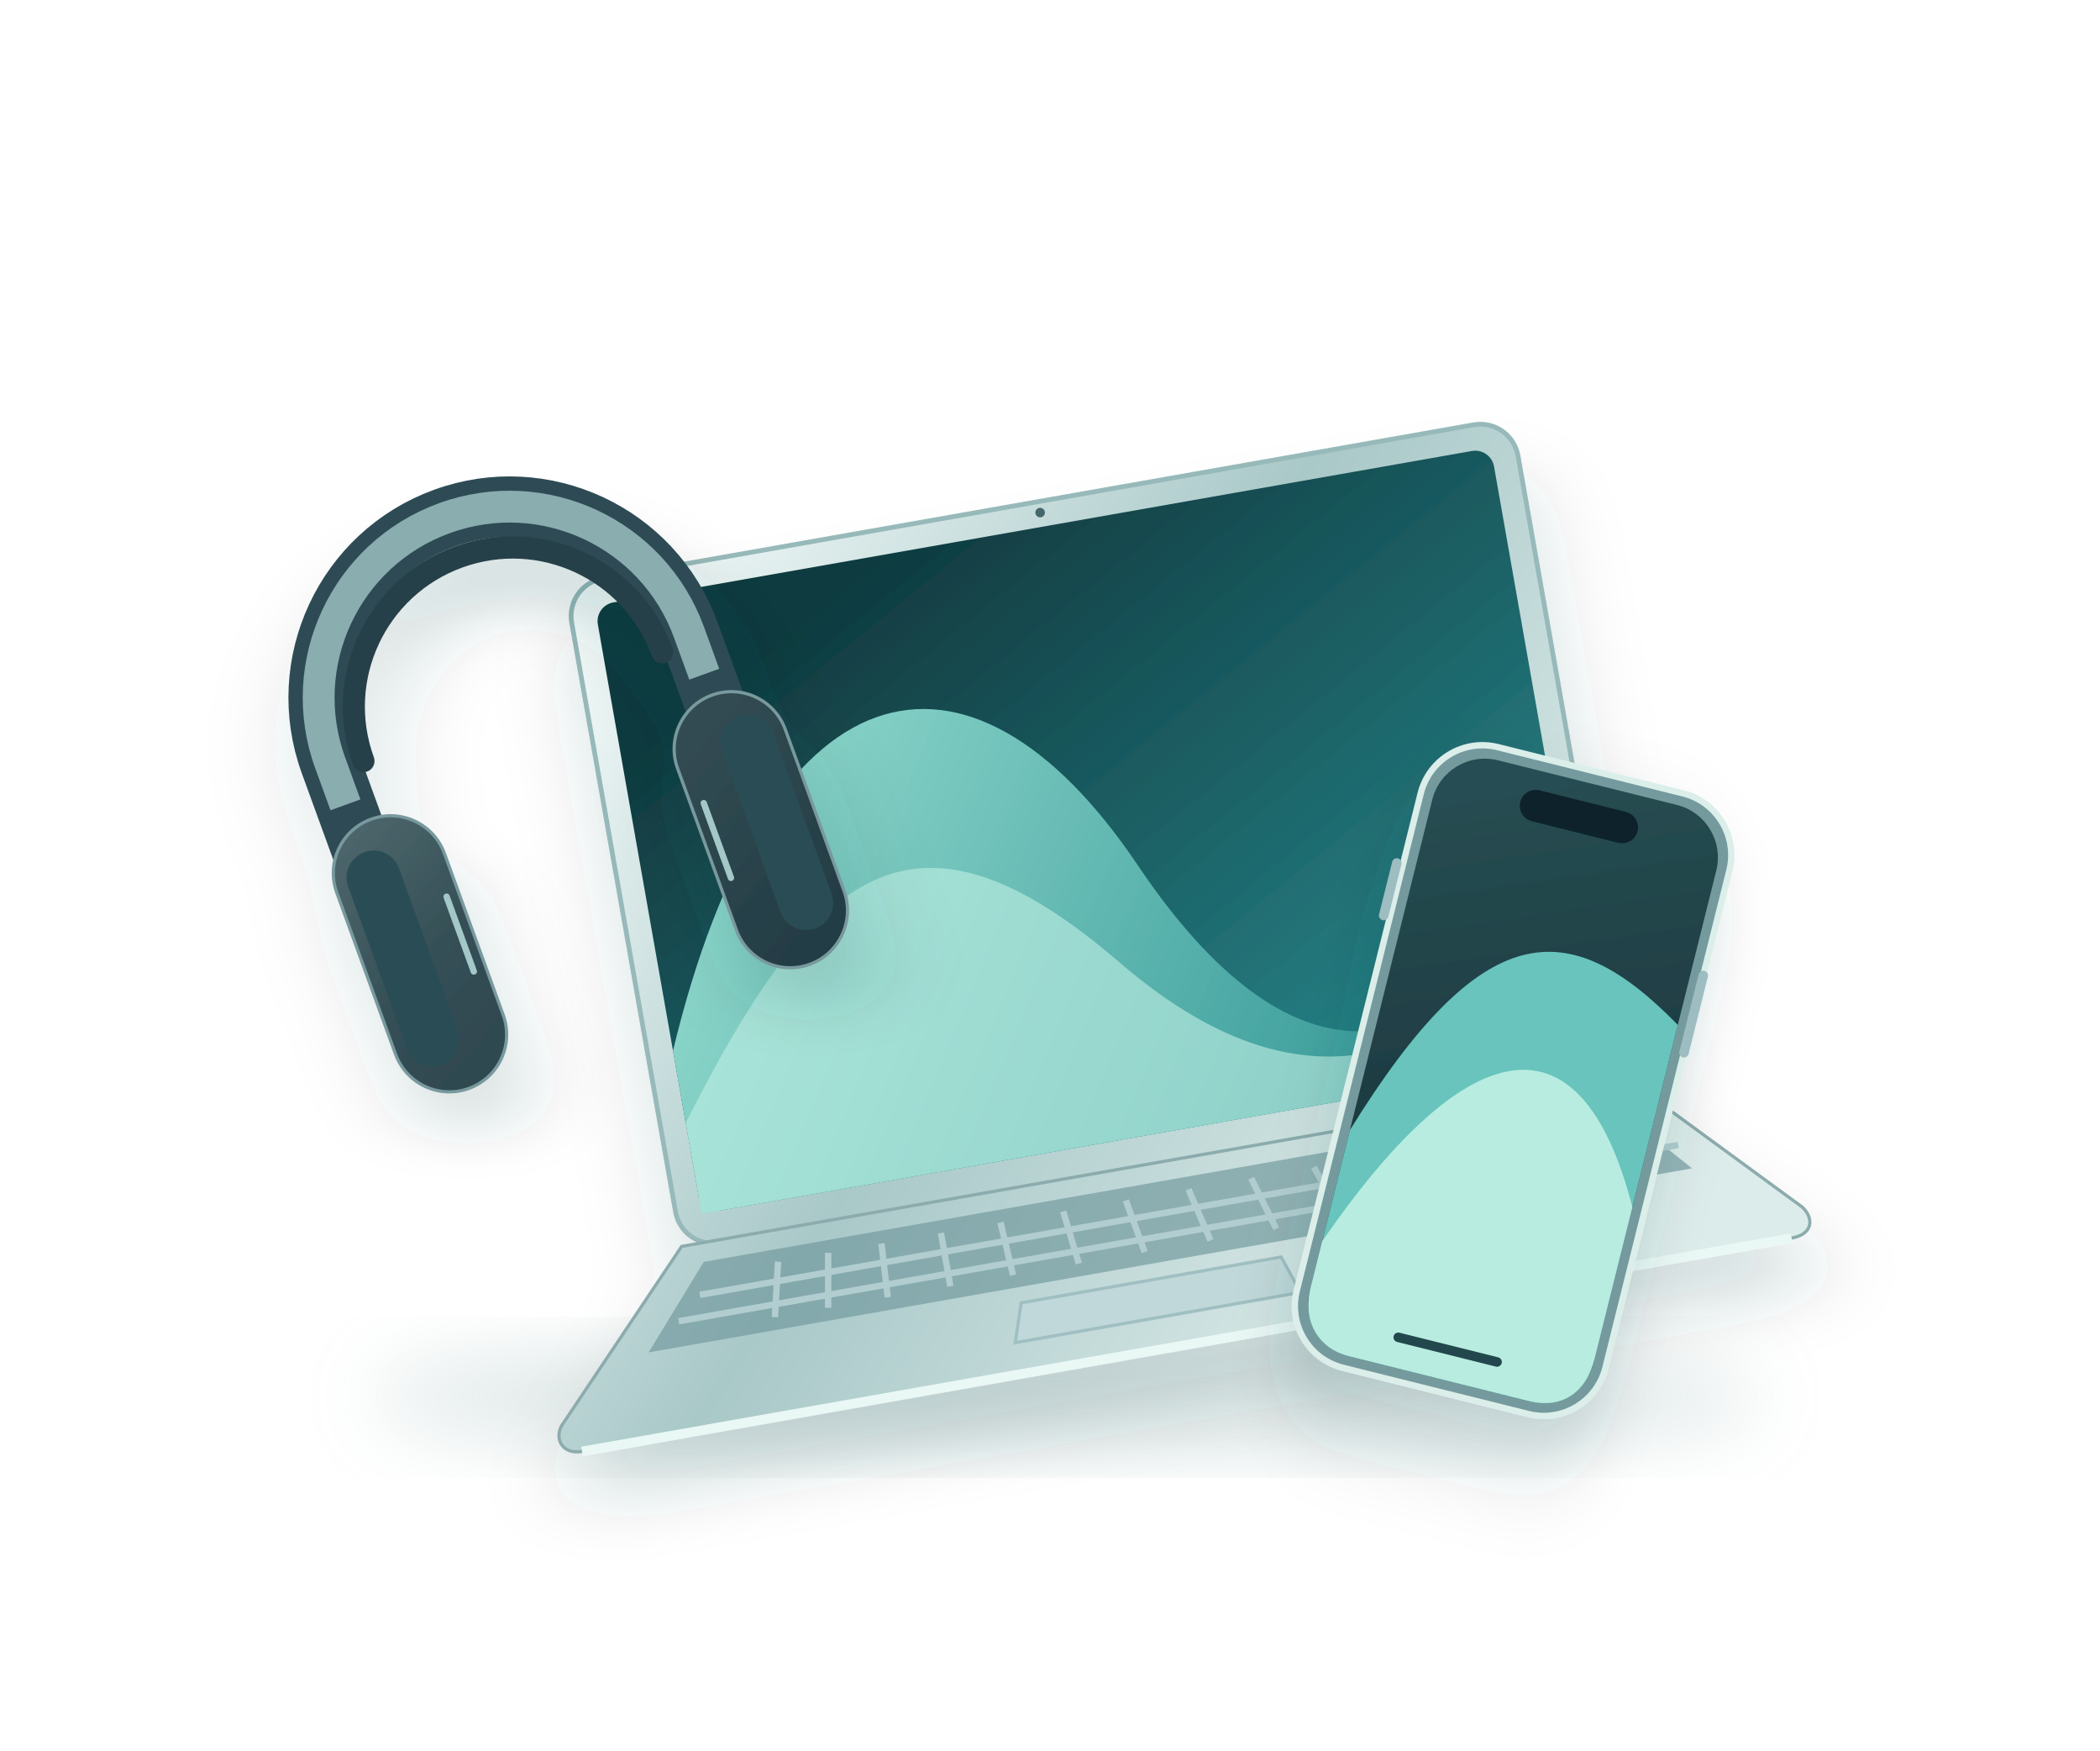
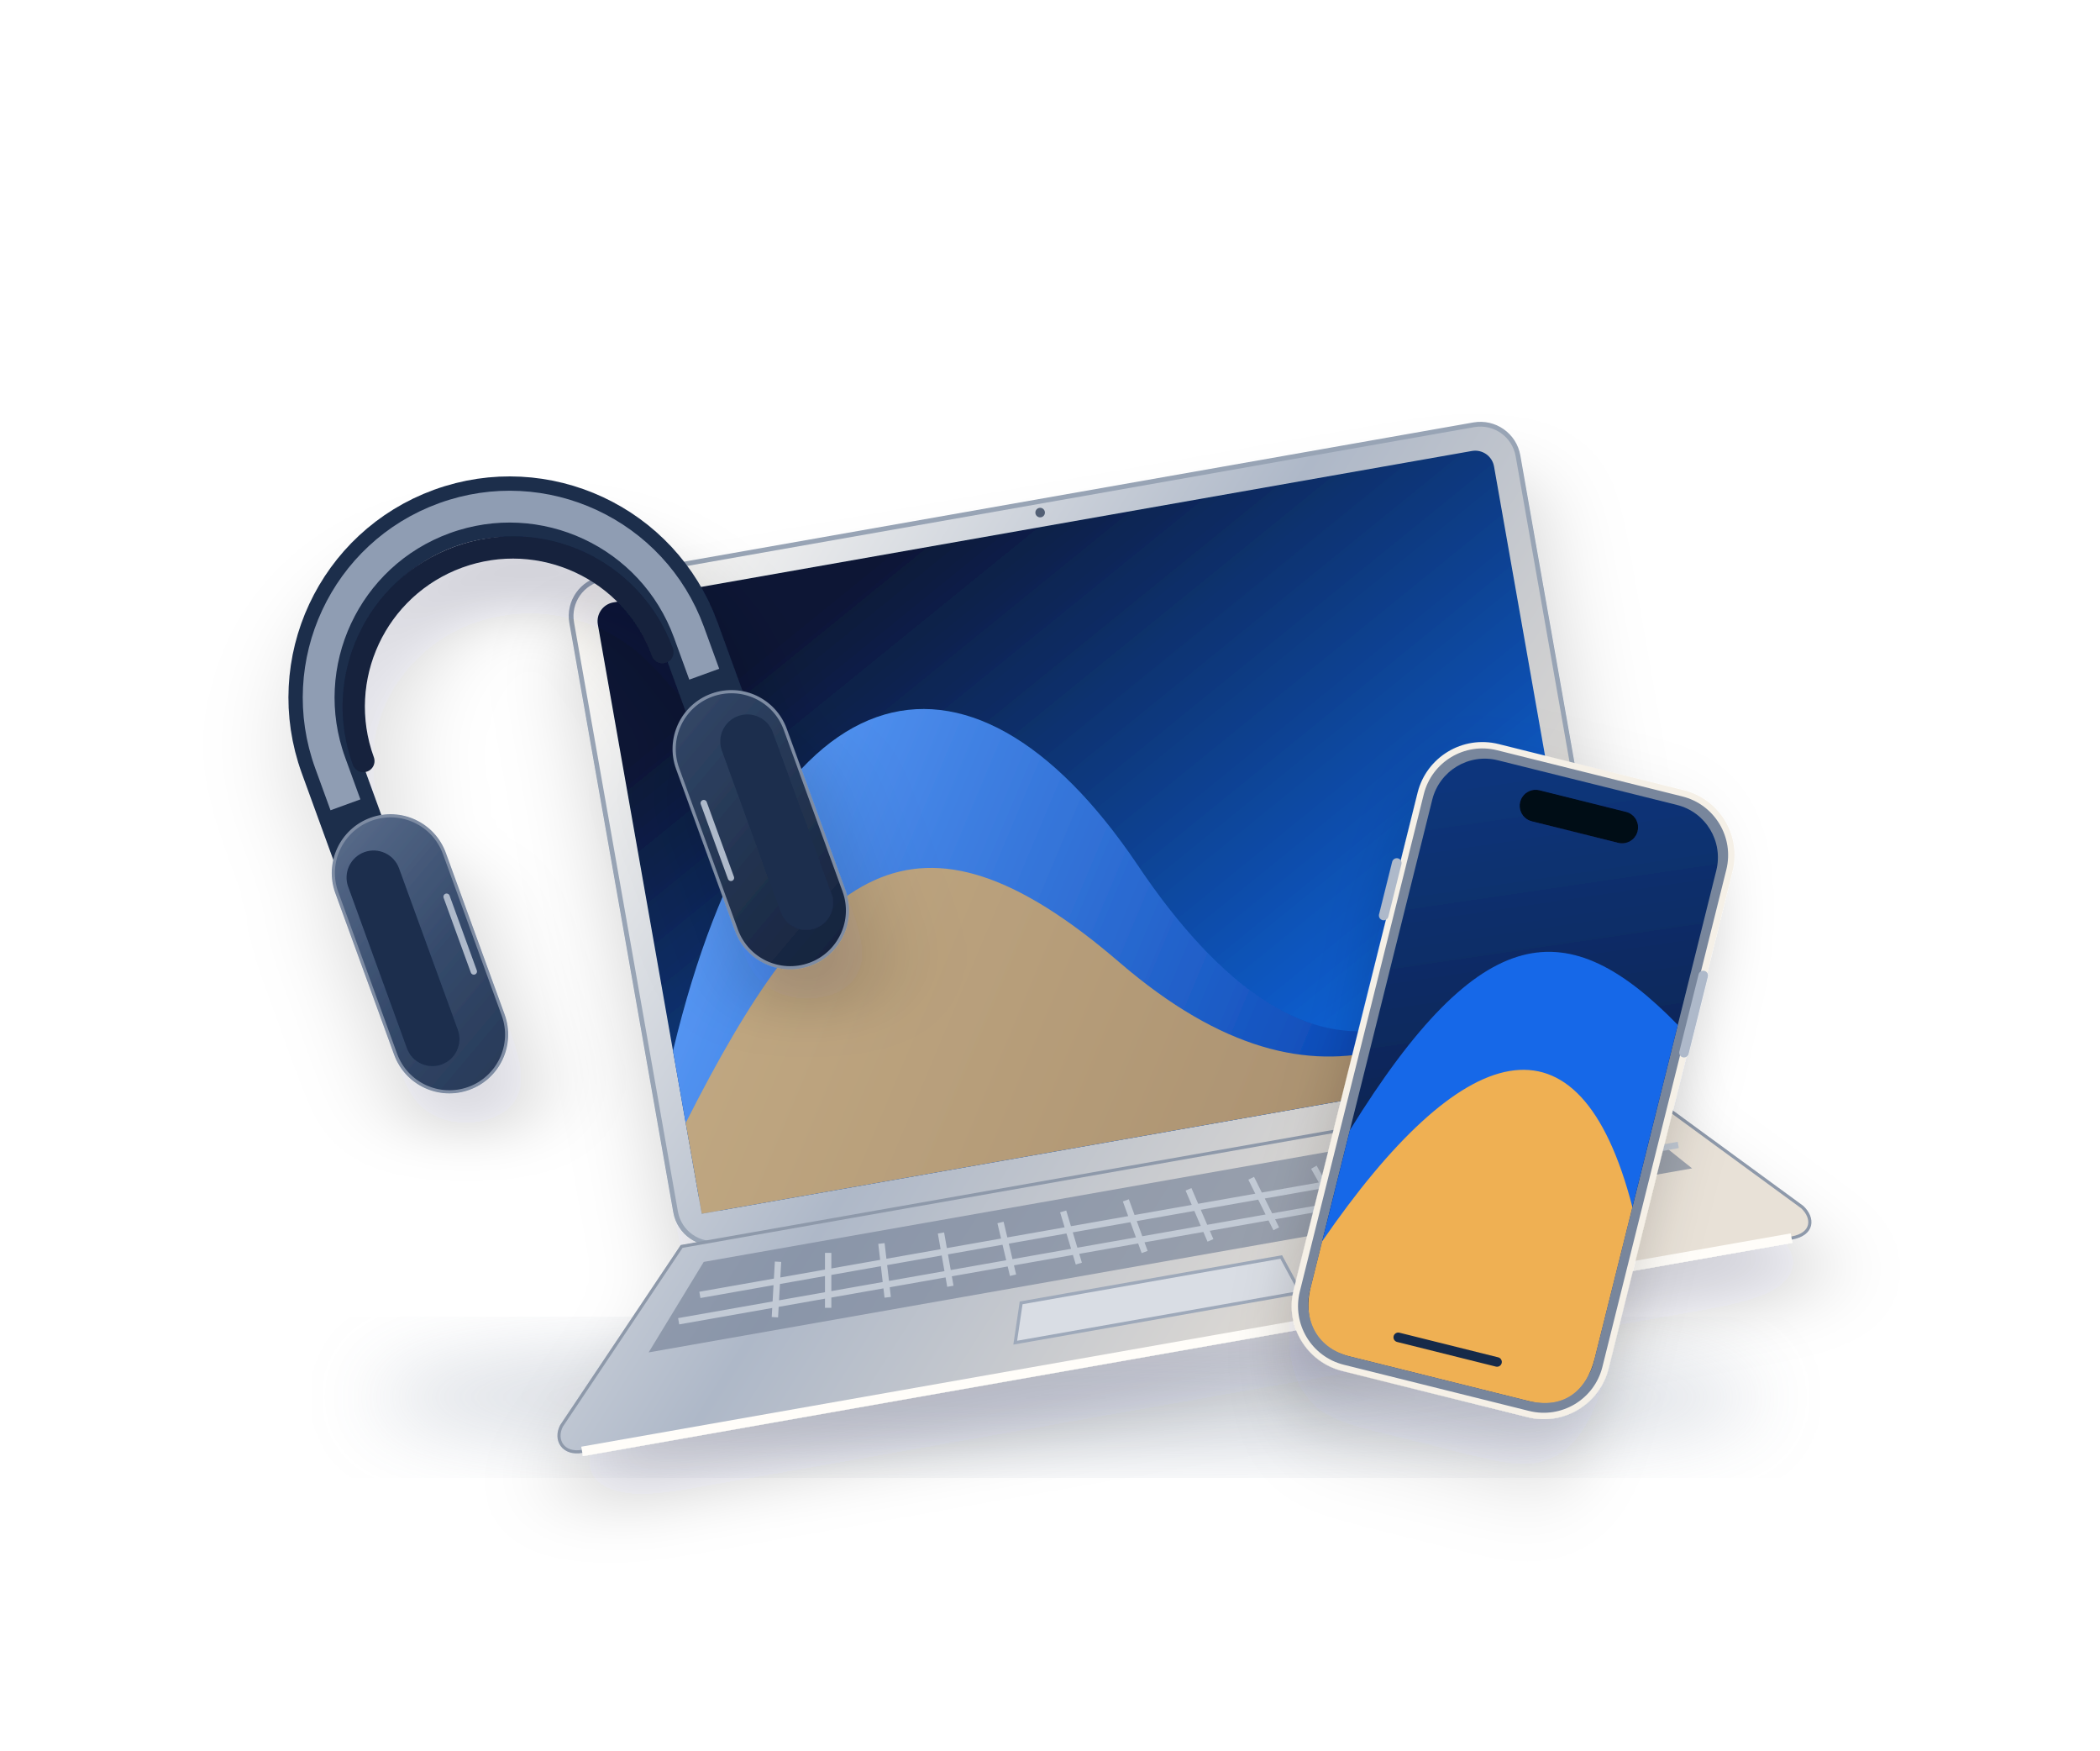
<svg xmlns="http://www.w3.org/2000/svg" width="660" height="550" fill="none" viewBox="0 0 660 550">
  <defs>
    <linearGradient id="metal" x1="200" y1="170" x2="450" y2="400" gradientUnits="userSpaceOnUse">
-       <stop stop-color="#f5fcfb" />
-       <stop offset=".5" stop-color="#a9c8c8" />
-       <stop offset="1" stop-color="#dcecea" />
+       <stop stop-color="#fffdf9" />
+       <stop offset=".5" stop-color="#aeb8c8" />
+       <stop offset="1" stop-color="#e8e1d7" />
    </linearGradient>
    <linearGradient id="screen" x1="260" y1="190" x2="360" y2="370" gradientUnits="userSpaceOnUse">
-       <stop stop-color="#103b40" />
-       <stop offset="1" stop-color="#247c80" />
+       <stop stop-color="#071735" />
+       <stop offset="1" stop-color="#0d5fd2" />
    </linearGradient>
    <linearGradient id="wave" x1="210" y1="220" x2="420" y2="355" gradientUnits="userSpaceOnUse">
-       <stop stop-color="#99dfd2" />
-       <stop offset="1" stop-color="#3d9e9c" />
+       <stop stop-color="#64a5ff" />
+       <stop offset="1" stop-color="#0a49b7" />
    </linearGradient>
    <linearGradient id="phone" x1="430" y1="250" x2="500" y2="420" gradientUnits="userSpaceOnUse">
-       <stop stop-color="#274e53" />
-       <stop offset="1" stop-color="#162c32" />
+       <stop stop-color="#0d367c" />
+       <stop offset="1" stop-color="#071735" />
    </linearGradient>
    <linearGradient id="ear" x1="135" y1="170" x2="230" y2="335" gradientUnits="userSpaceOnUse">
-       <stop stop-color="#657f83" />
-       <stop offset=".5" stop-color="#354f56" />
-       <stop offset="1" stop-color="#223b43" />
+       <stop stop-color="#7889a6" />
+       <stop offset=".5" stop-color="#354a6b" />
+       <stop offset="1" stop-color="#15233d" />
    </linearGradient>
    <filter id="shadow" x="-40%" y="-40%" width="180%" height="180%">
-       <feDropShadow dx="0" dy="16" stdDeviation="12" flood-color="#143f40" flood-opacity=".16" />
+       <feDropShadow dx="0" dy="16" stdDeviation="12" flood-color="#071735" flood-opacity=".18" />
    </filter>
    <filter id="blur">
      <feGaussianBlur stdDeviation="12" />
    </filter>
  </defs>
-   <ellipse cx="335" cy="439" rx="218" ry="21" fill="#769b9b" opacity=".23" filter="url(#blur)" />
+   <ellipse cx="335" cy="439" rx="218" ry="21" fill="#63728b" opacity=".23" filter="url(#blur)" />
  <g transform="rotate(-10 325 300)" filter="url(#shadow)">
-     <rect x="200" y="160" width="302" height="212" rx="12" fill="url(#metal)" stroke="#97b9b9" stroke-width="1.5" />
+     <rect x="200" y="160" width="302" height="212" rx="12" fill="url(#metal)" stroke="#98a4b5" stroke-width="1.5" />
    <rect x="208" y="168" width="286" height="194" rx="6" fill="url(#screen)" />
    <path d="M208 310c50-115 115-120 154-32s91 77 132 17v67H208Z" fill="url(#wave)" />
-     <path d="M208 333c54-72 89-92 143-26s103 41 143 10v45H208Z" fill="#bfefe4" opacity=".62" />
-     <circle cx="351" cy="163.5" r="1.5" fill="#45666b" />
-     <path d="m200 371-47 49c-3 4-1 9 5 9h386c7 0 8-5 5-9l-47-49Z" fill="url(#metal)" stroke="#8cabad" />
-     <path d="m206 377-22 25h333l-22-25Z" fill="#6f969b" opacity=".65" />
-     <path d="m229 381-4 17m20-17-3 17m20-17-1 17m20-17v17m19-17 1 17m19-17 2 17m18-17 3 17m17-17 4 17m16-17 5 17m15-17 6 17m14-17 7 17m13-17 8 17M203 387h304M195 394h319" stroke="#b2cdcf" stroke-width="2" />
-     <path d="m302 407-4 12h91l-4-12Z" fill="#c0d8d9" stroke="#a0bfc2" />
-     <path d="M158 429h386" stroke="#e9f8f5" stroke-width="3" />
+     <path d="M208 333c54-72 89-92 143-26s103 41 143 10v45H208Z" fill="#efb052" opacity=".7" />
+     <circle cx="351" cy="163.5" r="1.5" fill="#526075" />
+     <path d="m200 371-47 49c-3 4-1 9 5 9h386c7 0 8-5 5-9l-47-49Z" fill="url(#metal)" stroke="#8e99aa" />
+     <path d="m206 377-22 25h333l-22-25Z" fill="#778398" opacity=".65" />
+     <path d="m229 381-4 17m20-17-3 17m20-17-1 17m20-17v17m19-17 1 17m19-17 2 17m18-17 3 17m17-17 4 17m16-17 5 17m15-17 6 17m14-17 7 17m13-17 8 17M203 387h304M195 394h319" stroke="#c2cad5" stroke-width="2" />
+     <path d="m302 407-4 12h91l-4-12Z" fill="#d9dde4" stroke="#9ea9ba" />
+     <path d="M158 429h386" stroke="#fffdf9" stroke-width="3" />
  </g>
  <g transform="rotate(14 465 357)" filter="url(#shadow)">
-     <rect x="421" y="237" width="100" height="201" rx="20" fill="#749a9e" stroke="#dbeeea" stroke-width="2" />
+     <rect x="421" y="237" width="100" height="201" rx="20" fill="#78869c" stroke="#f5f0e7" stroke-width="2" />
    <rect x="425" y="241" width="92" height="193" rx="17" fill="url(#phone)" />
-     <path d="M425 365c24-75 50-83 92-57v108c0 11-6 18-17 18h-58c-10 0-17-7-17-18Z" fill="#67c4bd" />
-     <path d="M425 401c27-72 60-93 92-34v49c0 11-6 18-17 18h-58c-10 0-17-7-17-18Z" fill="#b8ece0" />
-     <rect x="452" y="247" width="38" height="10" rx="5" fill="#0b232c" />
-     <rect x="454" y="423" width="35" height="3" rx="1.5" fill="#24474d" />
-     <path d="M521 291v25M419 280v17" stroke="#9dbdc1" stroke-width="3" stroke-linecap="round" />
+     <path d="M425 365c24-75 50-83 92-57v108c0 11-6 18-17 18h-58c-10 0-17-7-17-18Z" fill="#1767e8" />
+     <path d="M425 401c27-72 60-93 92-34v49c0 11-6 18-17 18h-58c-10 0-17-7-17-18Z" fill="#efb052" />
+     <rect x="452" y="247" width="38" height="10" rx="5" fill="#030a18" />
+     <rect x="454" y="423" width="35" height="3" rx="1.5" fill="#17294a" />
+     <path d="M521 291v25M419 280v17" stroke="#aeb9ca" stroke-width="3" stroke-linecap="round" />
  </g>
  <g transform="rotate(-20 170 255)" filter="url(#shadow)">
-     <path d="M113 265v-47a60 60 0 0 1 120 0v47" stroke="#2e4c54" stroke-width="19" />
-     <path d="M113 232v-14a60 60 0 0 1 120 0v14" stroke="#8aadb0" stroke-width="10" />
-     <path d="M123 221a50 50 0 0 1 100 0" stroke="#284149" stroke-width="7" stroke-linecap="round" />
-     <rect x="101" y="239" width="36" height="90" rx="18" fill="url(#ear)" stroke="#78999d" />
-     <rect x="105" y="248" width="17" height="71" rx="8.5" fill="#2c4d55" />
-     <rect x="215" y="239" width="36" height="90" rx="18" fill="url(#ear)" stroke="#78999d" />
-     <rect x="230" y="248" width="17" height="71" rx="8.5" fill="#2c4d55" />
-     <path d="M133 270v25M219 270v25" stroke="#a4c8c8" stroke-width="2" stroke-linecap="round" />
+     <path d="M113 265v-47a60 60 0 0 1 120 0v47" stroke="#1c2d4b" stroke-width="19" />
+     <path d="M113 232v-14a60 60 0 0 1 120 0v14" stroke="#8f9db3" stroke-width="10" />
+     <path d="M123 221a50 50 0 0 1 100 0" stroke="#13223c" stroke-width="7" stroke-linecap="round" />
+     <rect x="101" y="239" width="36" height="90" rx="18" fill="url(#ear)" stroke="#7e8ca3" />
+     <rect x="105" y="248" width="17" height="71" rx="8.5" fill="#1b2d4d" />
+     <rect x="215" y="239" width="36" height="90" rx="18" fill="url(#ear)" stroke="#7e8ca3" />
+     <rect x="230" y="248" width="17" height="71" rx="8.5" fill="#1b2d4d" />
+     <path d="M133 270v25M219 270v25" stroke="#aeb9ca" stroke-width="2" stroke-linecap="round" />
  </g>
</svg>
